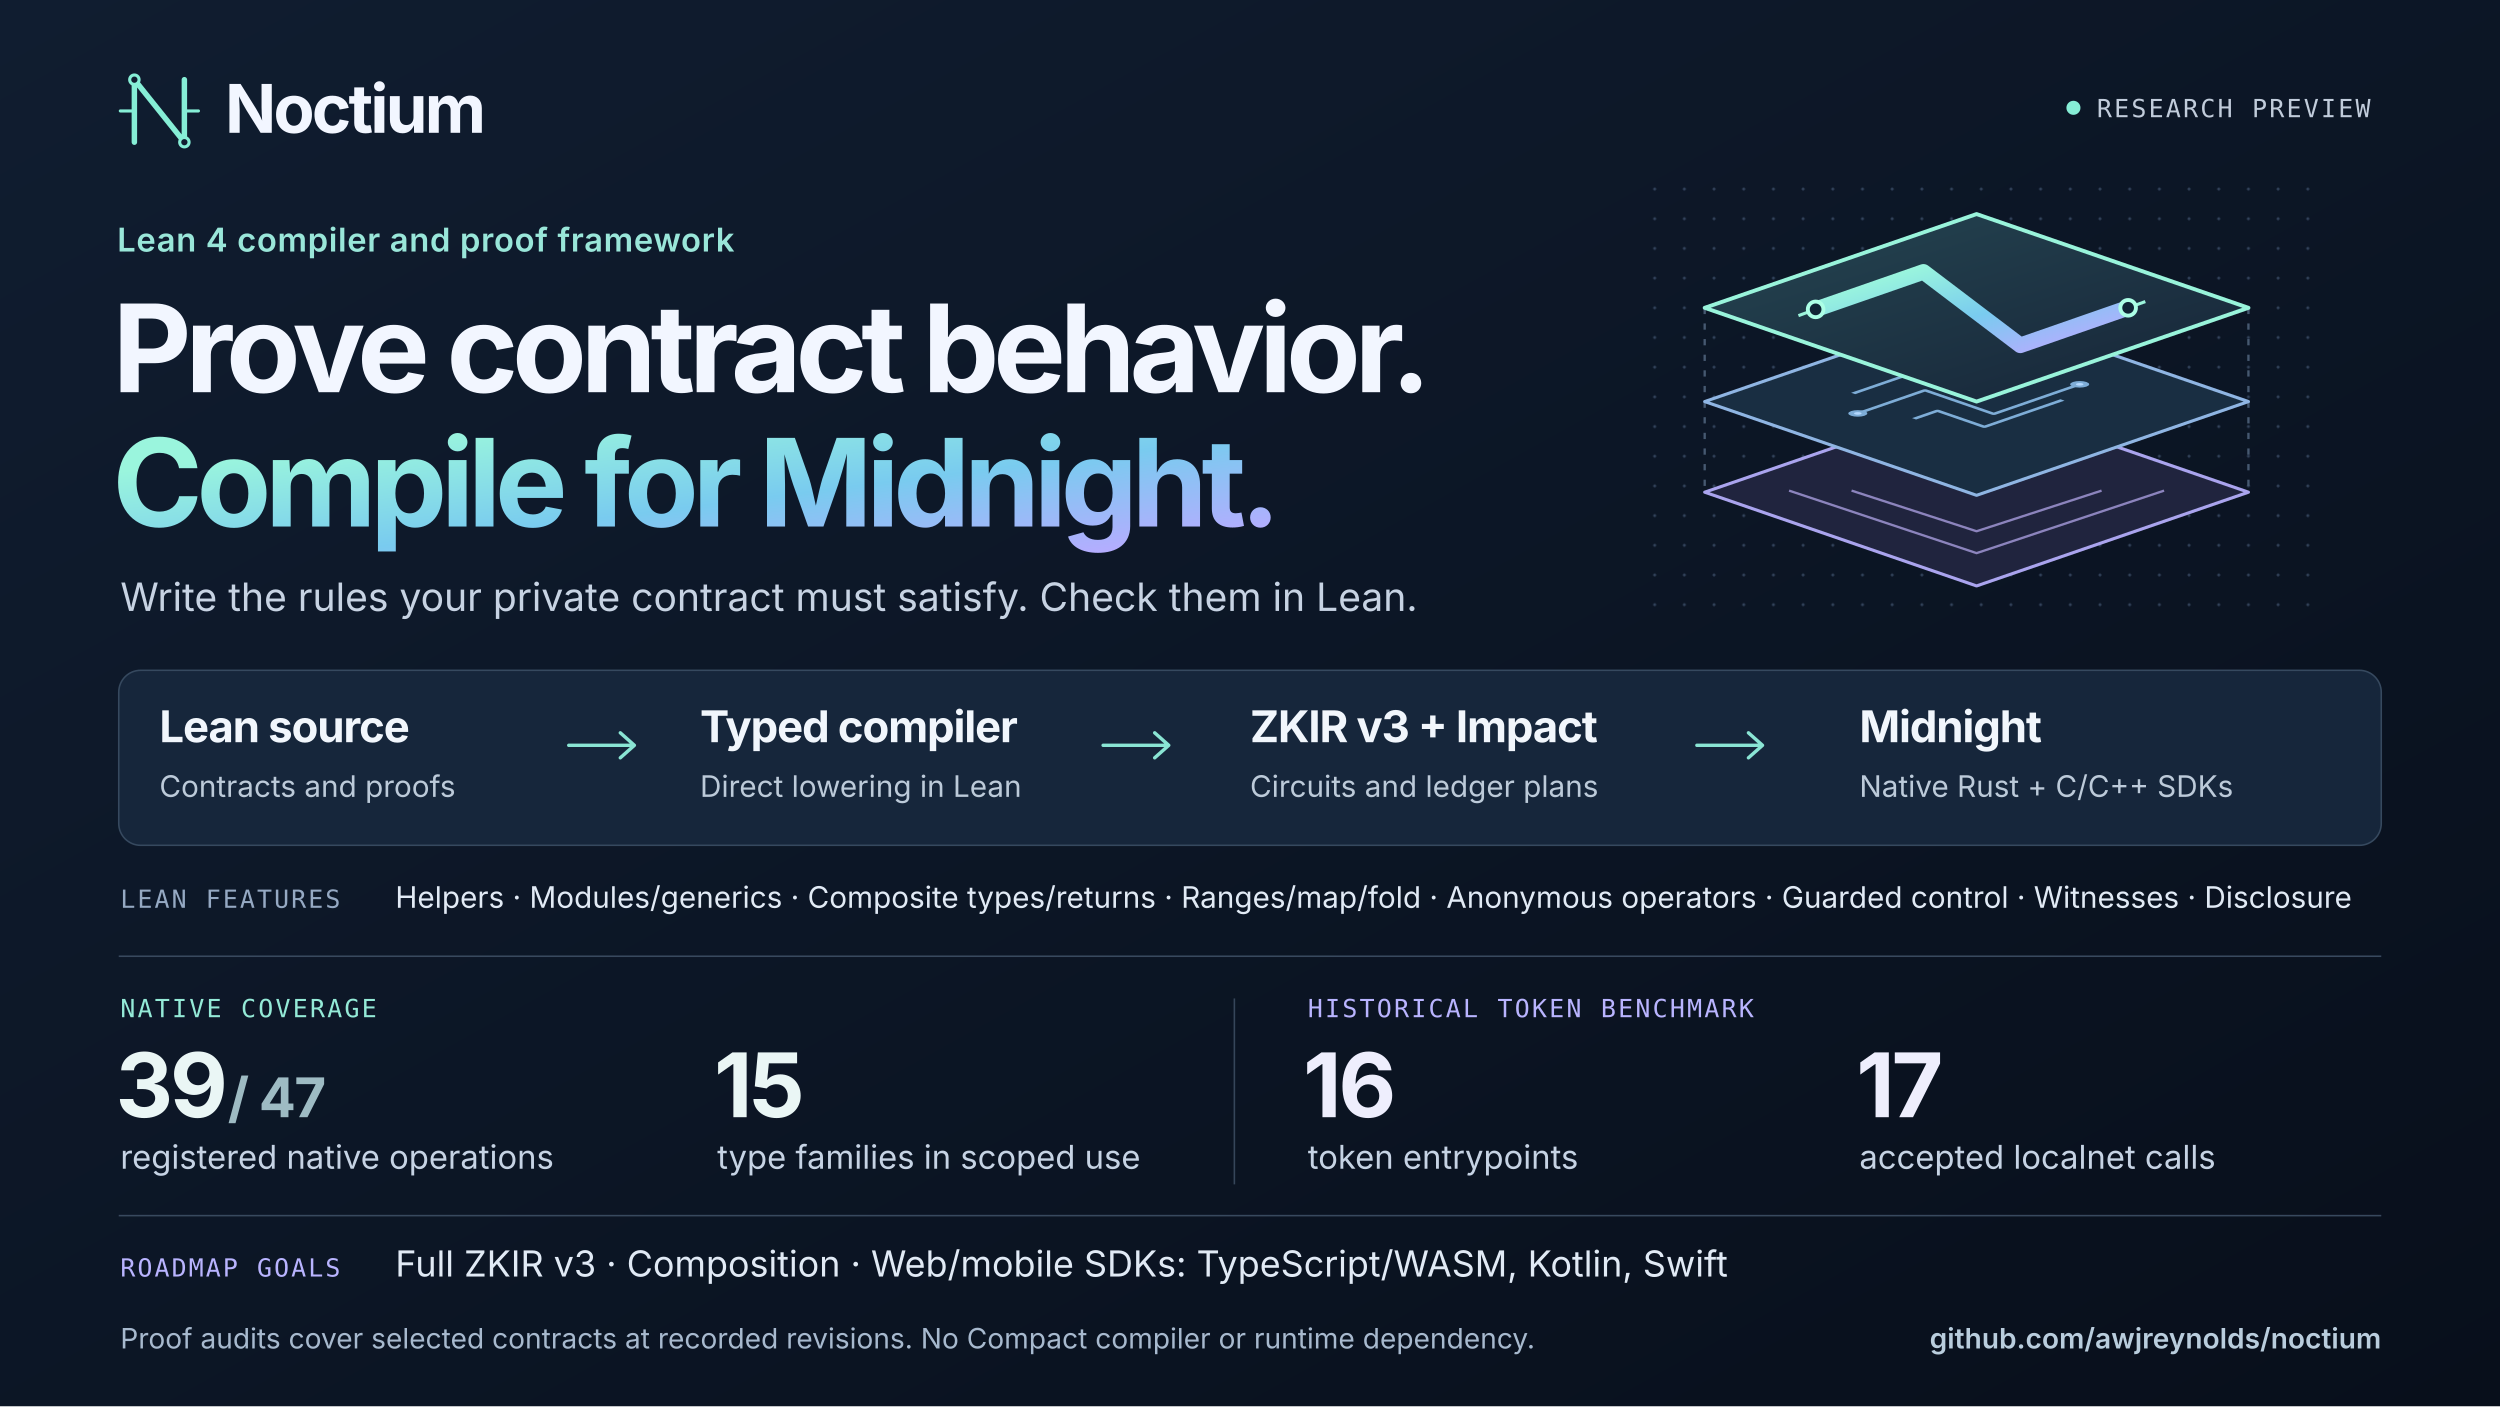
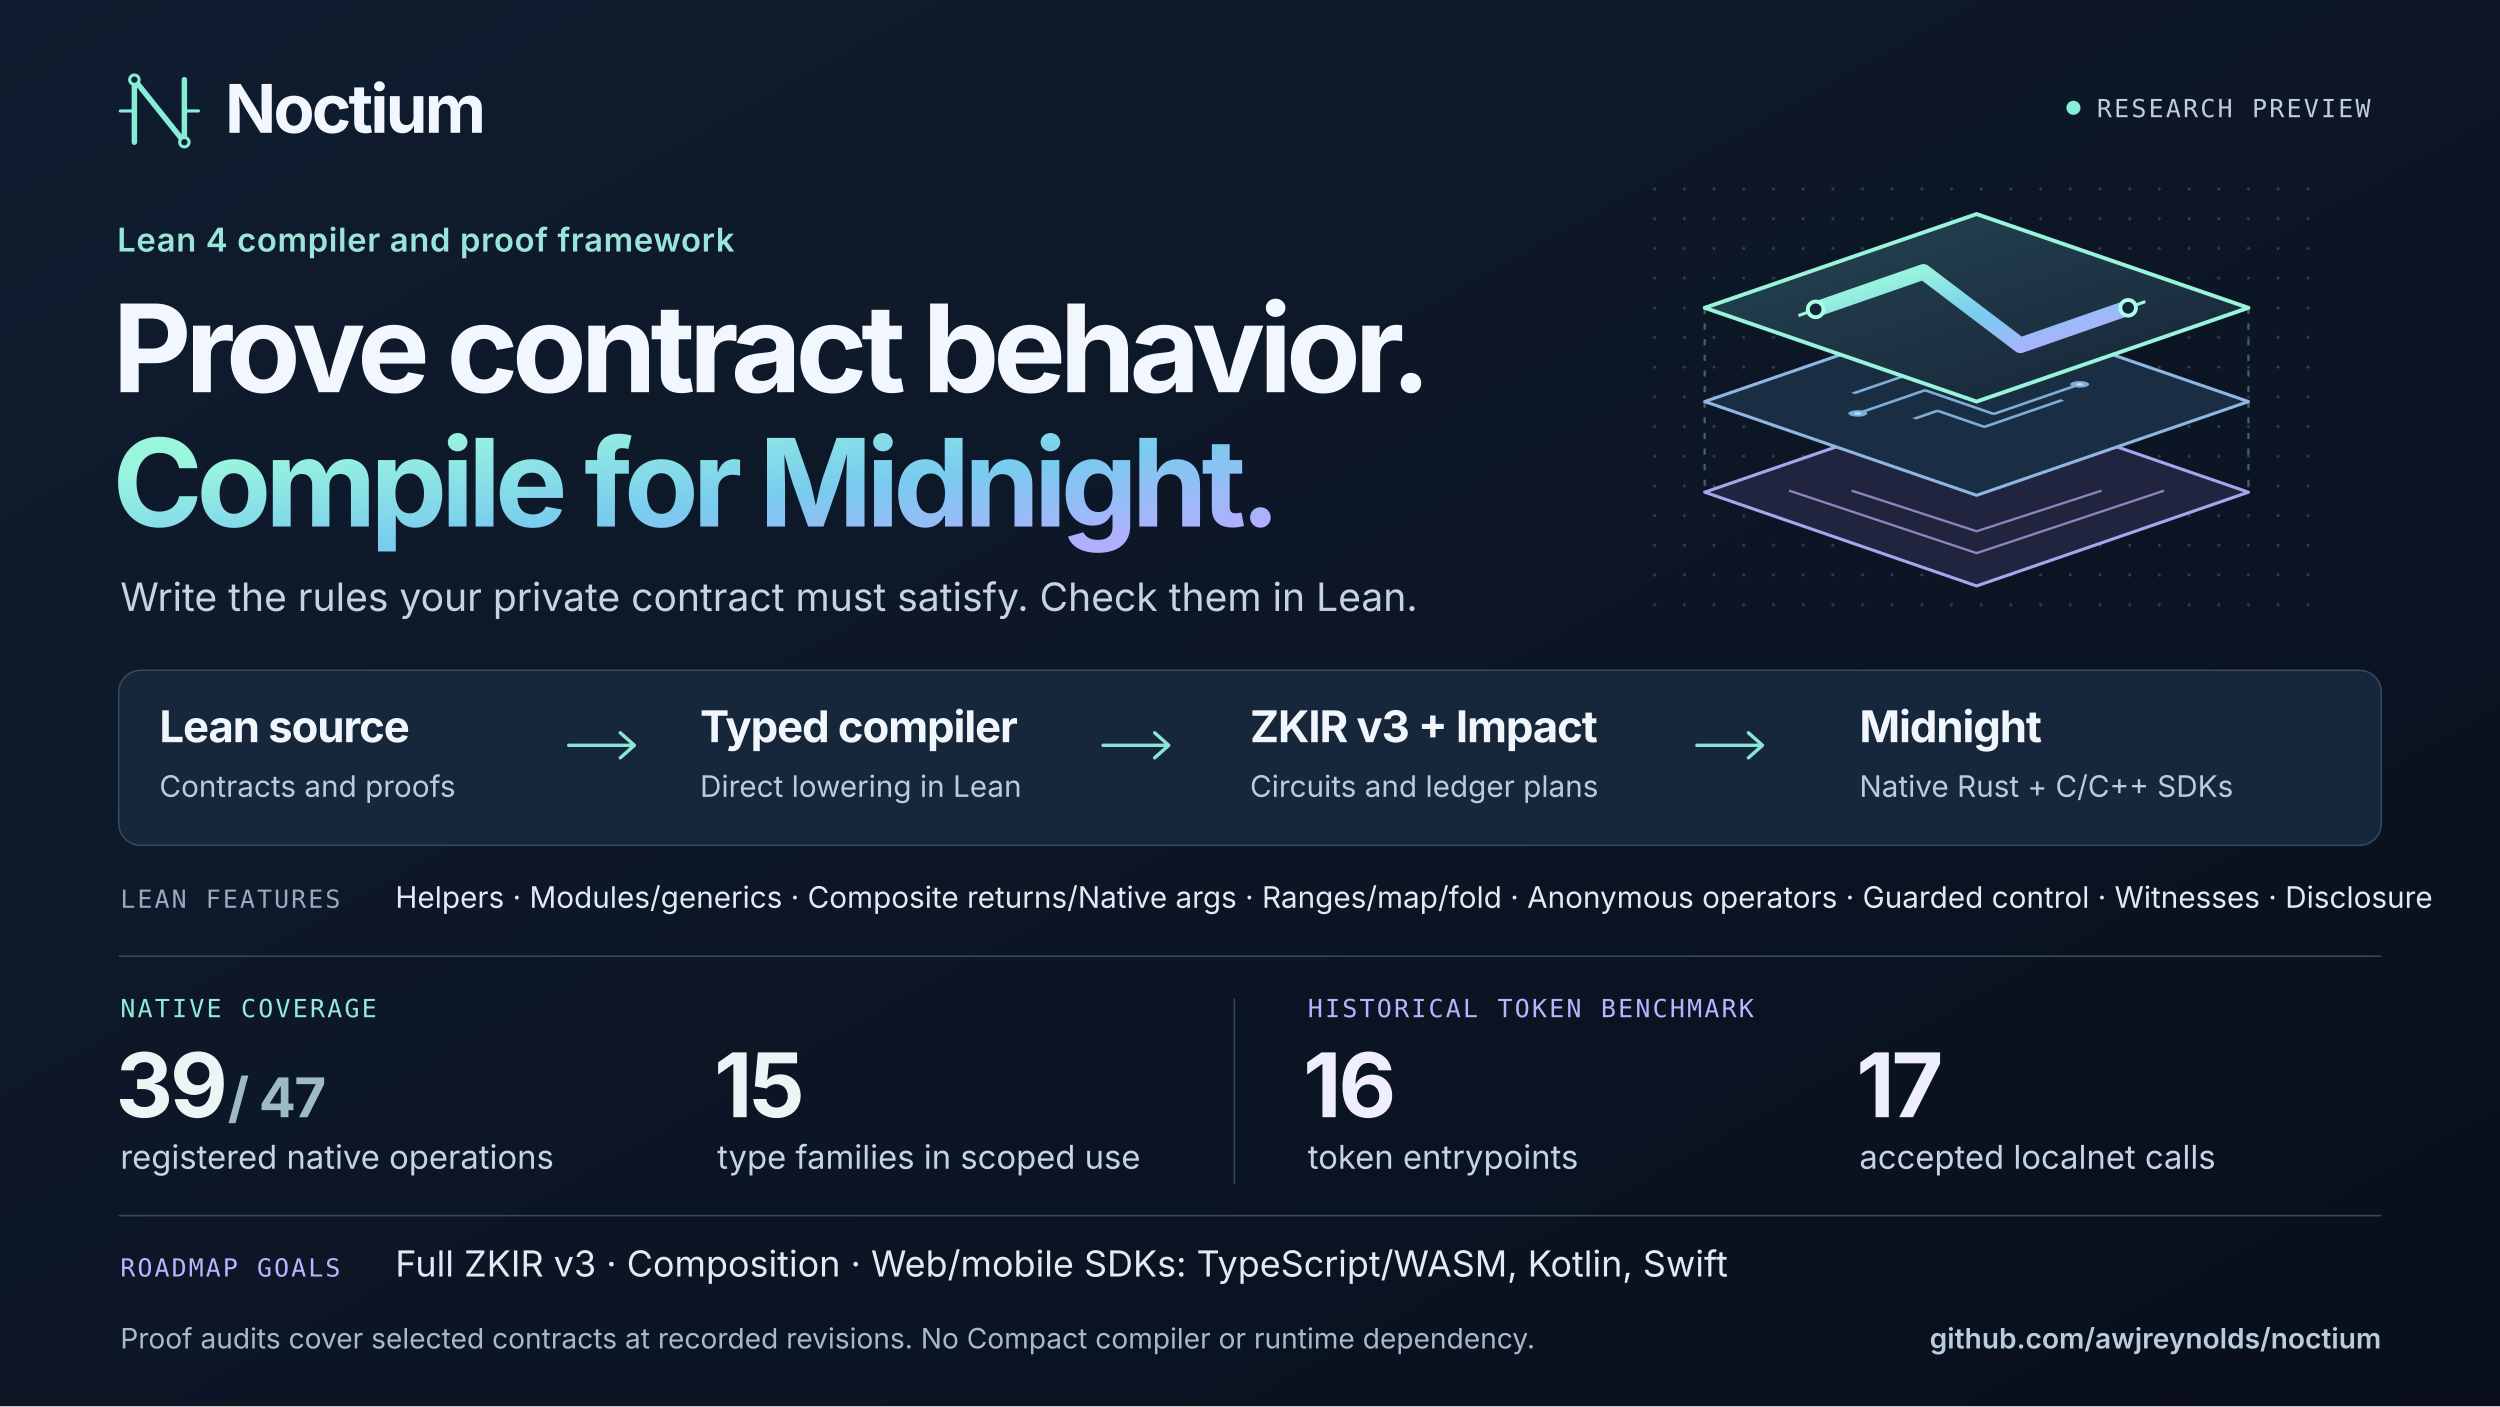
<svg xmlns="http://www.w3.org/2000/svg" width="1600" height="900" viewBox="0 0 1600 900" role="img" aria-labelledby="title desc">
  <defs>
    <linearGradient id="bg" x2="1" y2="1">
      <stop stop-color="#101d30" />
      <stop offset="1" stop-color="#080f1b" />
    </linearGradient>
    <linearGradient id="foil" x1=".1" y1=".2" x2=".95" y2=".9">
      <stop stop-color="#9af5dd" />
      <stop offset=".52" stop-color="#79cbef" />
      <stop offset="1" stop-color="#b6acff" />
    </linearGradient>
    <linearGradient id="glass" x2=".9" y2="1">
      <stop stop-color="#254652" />
      <stop offset="1" stop-color="#172538" />
    </linearGradient>
    <pattern id="dots" width="19" height="19" patternUnits="userSpaceOnUse">
      <circle cx="2" cy="2" r="1" fill="#738fb6" opacity=".33" />
    </pattern>
    <g id="wafer">
      <path d="M0 60 174 0 348 60 174 120Z" />
    </g>
    <g id="mark" fill="none" stroke-linecap="round" stroke-linejoin="round">
      <path d="M9 42V2l32 40V2" stroke-width="3.5" />
      <path d="M0 22h9m32 0h9" stroke-width="2" />
      <circle cx="9" cy="2" r="3" stroke-width="2" fill="#111e31" />
      <circle cx="41" cy="42" r="3" stroke-width="2" fill="#111e31" />
    </g>
  </defs>
  <rect width="1600" height="900" fill="url(#bg)" />
  <path d="M0 2h1600" stroke="url(#foil)" stroke-width="4" />
  <g font-family="Inter, Arial, Helvetica, sans-serif">
    <use href="#mark" transform="translate(77 49)" stroke="#86eed6" />
    <text x="144" y="85" fill="#f2f6ff" font-size="43" font-weight="700" letter-spacing="-1.8">Noctium</text>
    <g font-family="Menlo, 'DejaVu Sans Mono', monospace" font-size="16" letter-spacing="1.4">
      <circle cx="1327" cy="69" r="4.5" fill="#86eed6" />
      <text x="1342" y="75" fill="#c1ccdb">RESEARCH PREVIEW</text>
    </g>
    <text x="75" y="161" fill="#99e6d9" font-size="21" font-weight="600" letter-spacing=".4">Lean 4 compiler and proof framework</text>
    <g font-size="78" font-weight="700" letter-spacing="-3.9">
      <text x="72" y="251" fill="#f2f6ff">Prove contract behavior.</text>
      <text x="72" y="337" fill="url(#foil)">Compile for Midnight.</text>
    </g>
    <text x="77" y="391" fill="#c7d3e3" font-size="25">Write the rules your private contract must satisfy. Check them in Lean.</text>
    <g transform="translate(1076 119)">
      <rect x="-20" y="-12" width="436" height="297" fill="url(#dots)" />
      <g fill="none" stroke="#465971" stroke-width="1.5" stroke-dasharray="4 6">
        <path d="M15 78v114m174-174v114m174-54v114m-174-54v114" />
      </g>
      <g stroke-linejoin="round">
        <use href="#wafer" transform="translate(15 136)" fill="#20243e" stroke="#aaa4ee" stroke-width="2" />
        <path d="m69 195 120 40 120-40m-200 0 80 26 80-26" fill="none" stroke="#8c84bd" stroke-width="1.5" />
        <use href="#wafer" transform="translate(15 78)" fill="#192e42" stroke="#8fb5e3" stroke-width="2" />
        <g transform="matrix(1 -.345 1 .345 15 138)" stroke="#7eadd7" stroke-width="2.6" fill="none">
          <path d="M38 60h43v44h55m-85-21h15v30h50m-61-73h44v40h44" />
          <g fill="#b5d9ff">
            <circle cx="38" cy="60" r="3" />
            <circle cx="136" cy="104" r="3" />
            <circle cx="143" cy="80" r="3" />
          </g>
        </g>
        <use href="#wafer" transform="translate(15 18)" fill="url(#glass)" stroke="#99f4db" stroke-width="2.5" />
        <path d="m86 79 69-24 62 47 69-24" fill="none" stroke="url(#foil)" stroke-width="10" stroke-linecap="round" />
        <path d="m75 83 11-4m200-1 11-4" stroke="#9cf4db" stroke-width="2" />
        <g fill="#102536" stroke="#acffe6" stroke-width="2.5">
          <circle cx="86" cy="79" r="5" />
          <circle cx="286" cy="78" r="5" />
        </g>
      </g>
    </g>
    <rect x="76" y="429" width="1448" height="112" rx="14" fill="#16263b" stroke="#36495f" />
    <g fill="#f1f6fc" font-size="28" font-weight="650" letter-spacing="-.7">
      <text x="102" y="475">Lean source</text>
      <text x="448" y="475">Typed compiler</text>
      <text x="800" y="475">ZKIR v3 + Impact</text>
      <text x="1190" y="475">Midnight</text>
    </g>
    <g fill="#bccad9" font-size="19">
      <text x="102" y="510">Contracts and proofs</text>
      <text x="448" y="510">Direct lowering in Lean</text>
      <text x="800" y="510">Circuits and ledger plans</text>
      <text x="1190" y="510">Native Rust + C/C++ SDKs</text>
    </g>
    <g stroke="#8ae5d4" fill="none" stroke-width="2.2" stroke-linecap="round" stroke-linejoin="round">
      <path d="M364 477h42m-9-8 9 8-9 8m309-8h42m-9-8 9 8-9 8m347-8h42m-9-8 9 8-9 8" />
    </g>
    <text x="77" y="581" fill="#95a9c3" font-size="16" font-family="Menlo, 'DejaVu Sans Mono', monospace" letter-spacing="1.3">LEAN FEATURES</text>
-     <text x="253" y="581" fill="#e1eaf5" font-size="19">Helpers · Modules/generics · Composite types/returns · Ranges/map/fold · Anonymous operators · Guarded control · Witnesses · Disclosure</text>
+     <text x="253" y="581" fill="#e1eaf5" font-size="19">Helpers · Modules/generics · Composite returns/Native args · Ranges/map/fold · Anonymous operators · Guarded control · Witnesses · Disclosure</text>
    <path d="M76 612h1448" stroke="#38495e" />
    <g font-family="Menlo, 'DejaVu Sans Mono', monospace" font-size="16" letter-spacing="1.4">
      <text x="77" y="651" fill="#94ead7">NATIVE COVERAGE</text>
      <text x="837" y="651" fill="#b9b4ff">HISTORICAL TOKEN BENCHMARK</text>
    </g>
    <path d="M790 639v119" stroke="#36465a" />
    <g font-size="57" font-weight="700" letter-spacing="-2">
      <text x="74" y="715" fill="#eaf6f5">39<tspan font-size="35" fill="#9ebbc3" letter-spacing="-1"> / 47</tspan>
      </text>
      <text x="457" y="715" fill="#eaf6f5">15</text>
      <text x="834" y="715" fill="#eeeefd">16</text>
      <text x="1188" y="715" fill="#eeeefd">17</text>
    </g>
    <g fill="#c6d3e4" font-size="21">
      <text x="77" y="748">registered native operations</text>
      <text x="459" y="748">type families in scoped use</text>
      <text x="837" y="748">token entrypoints</text>
      <text x="1190" y="748">accepted localnet calls</text>
    </g>
    <path d="M76 778h1448" stroke="#38495e" />
    <text x="77" y="817" fill="#b9b4ff" font-size="16" font-family="Menlo, 'DejaVu Sans Mono', monospace" letter-spacing="1.3">ROADMAP GOALS</text>
    <text x="253" y="817" fill="#e1eaf5" font-size="23">Full ZKIR v3 · Composition · Web/mobile SDKs: TypeScript/WASM, Kotlin, Swift</text>
    <text x="77" y="863" fill="#a7b9ce" font-size="18">Proof audits cover selected contracts at recorded revisions. No Compact compiler or runtime dependency.</text>
    <text x="1524" y="863" text-anchor="end" fill="#b9cddd" font-size="18" font-weight="600">github.com/awjreynolds/noctium</text>
  </g>
</svg>
